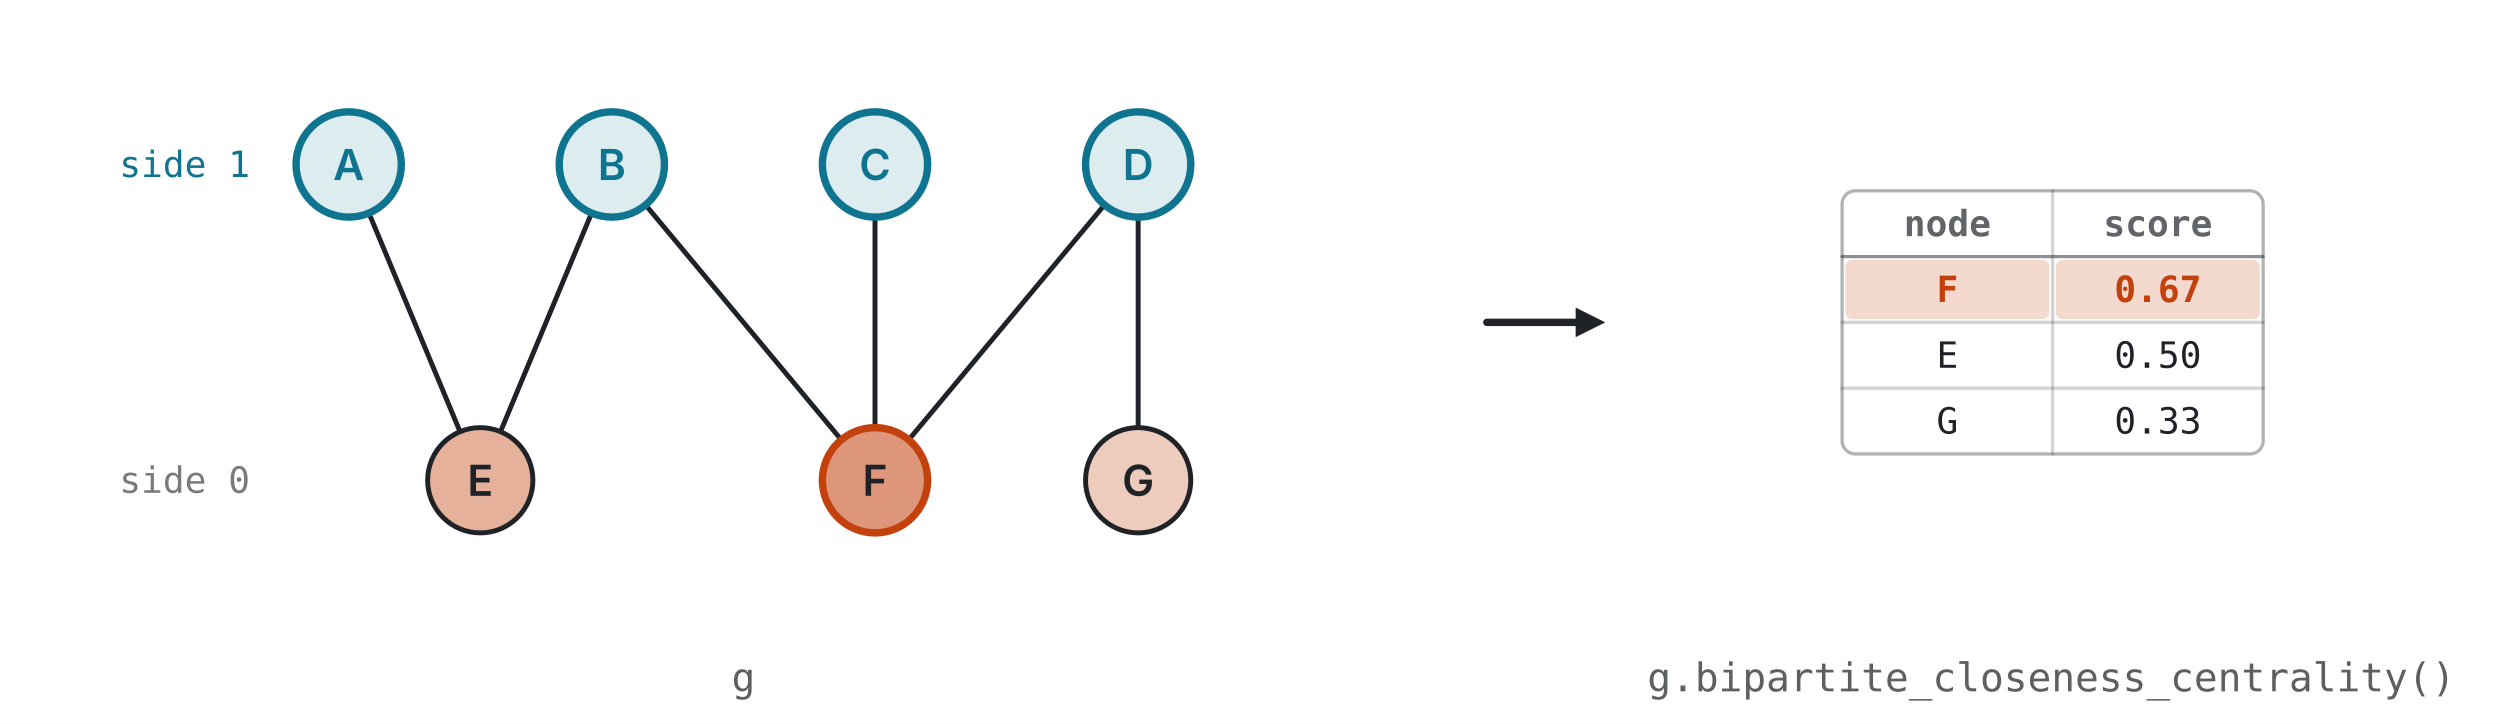
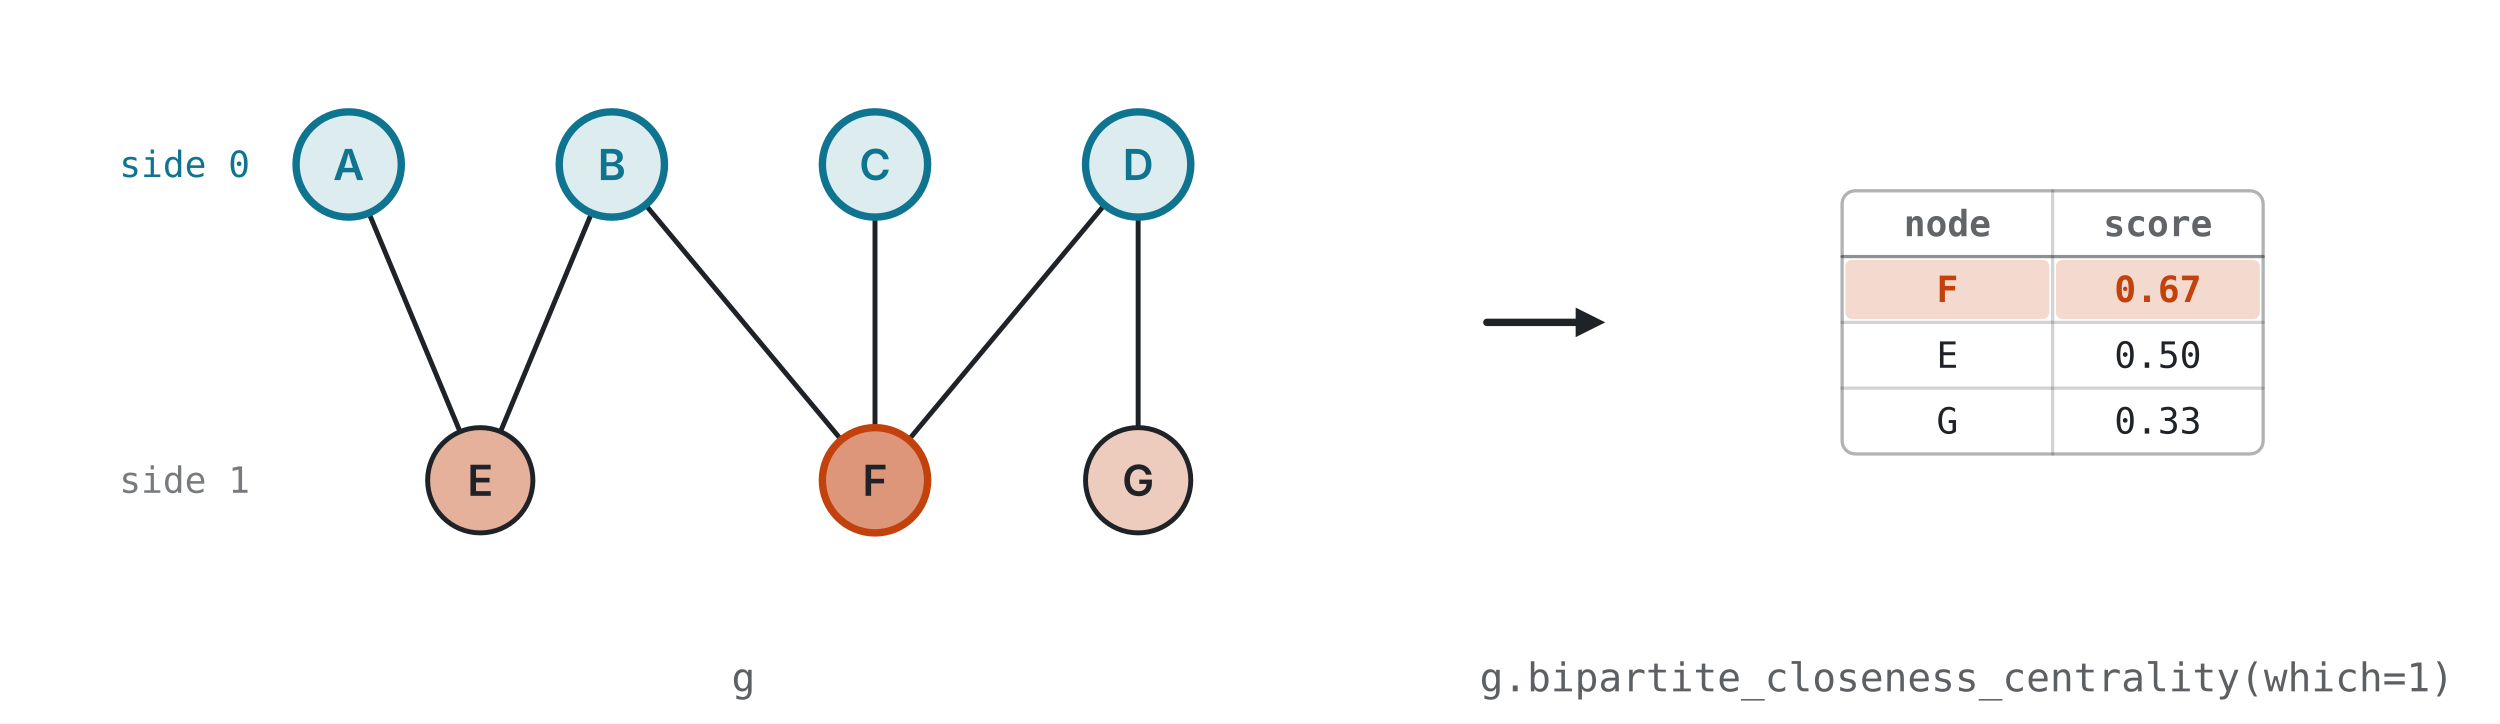
<svg xmlns="http://www.w3.org/2000/svg" viewBox="0 0 760 220" width="760" height="220" role="img" xml:space="preserve">
  <rect width="760" height="220" fill="#ffffff" />
  <rect x="560.0" y="58.0" width="128.0" height="80.0" rx="4" fill="#ffffff" stroke="#1f2328" stroke-opacity="0.35" stroke-width="1" />
  <rect x="561.0" y="79.0" width="62.0" height="18.0" rx="2" fill="#f3d9ce" />
  <rect x="625.0" y="79.0" width="62.0" height="18.0" rx="2" fill="#f3d9ce" />
  <line x1="452.0" y1="98.0" x2="480.0" y2="98.0" stroke="#1f2328" stroke-opacity="1.0" stroke-width="2.25" stroke-linecap="round" />
  <polygon points="488.0,98.0 479.0,102.5 479.0,93.5" fill="#1f2328" fill-opacity="1.0" />
  <line x1="560.0" y1="78.0" x2="688.0" y2="78.0" stroke="#1f2328" stroke-opacity="0.5" stroke-width="1" stroke-linecap="round" />
  <line x1="560.0" y1="98.0" x2="688.0" y2="98.0" stroke="#1f2328" stroke-opacity="0.2" stroke-width="1" stroke-linecap="round" />
  <line x1="560.0" y1="118.0" x2="688.0" y2="118.0" stroke="#1f2328" stroke-opacity="0.2" stroke-width="1" stroke-linecap="round" />
  <line x1="624.0" y1="58.0" x2="624.0" y2="138.0" stroke="#1f2328" stroke-opacity="0.2" stroke-width="1" stroke-linecap="round" />
  <path d="M 112.15 64.77 L 139.85 131.23" fill="none" stroke="#1f2328" stroke-opacity="1" stroke-width="1.5" stroke-linecap="round" />
  <path d="M 179.85 64.77 L 152.15 131.23" fill="none" stroke="#1f2328" stroke-opacity="1" stroke-width="1.5" stroke-linecap="round" />
  <path d="M 196.24 62.29 L 255.76 133.71" fill="none" stroke="#1f2328" stroke-opacity="1" stroke-width="1.5" stroke-linecap="round" />
  <path d="M 266.00 66.00 L 266.00 130.00" fill="none" stroke="#1f2328" stroke-opacity="1" stroke-width="1.5" stroke-linecap="round" />
  <path d="M 335.76 62.29 L 276.24 133.71" fill="none" stroke="#1f2328" stroke-opacity="1" stroke-width="1.5" stroke-linecap="round" />
  <path d="M 346.00 66.00 L 346.00 130.00" fill="none" stroke="#1f2328" stroke-opacity="1" stroke-width="1.5" stroke-linecap="round" />
  <circle cx="106.0" cy="50.0" r="16" fill="#ddecef" stroke="#0e7490" stroke-opacity="1" stroke-width="2.25" />
  <text x="106.0" y="50.0" text-anchor="middle" dominant-baseline="central" font-family="ui-sans-serif, system-ui, -apple-system, 'Segoe UI', sans-serif" font-size="13" font-weight="600" fill="#0e7490" fill-opacity="1">A</text>
  <circle cx="186.0" cy="50.0" r="16" fill="#ddecef" stroke="#0e7490" stroke-opacity="1" stroke-width="2.25" />
  <text x="186.0" y="50.0" text-anchor="middle" dominant-baseline="central" font-family="ui-sans-serif, system-ui, -apple-system, 'Segoe UI', sans-serif" font-size="13" font-weight="600" fill="#0e7490" fill-opacity="1">B</text>
  <circle cx="266.0" cy="50.0" r="16" fill="#ddecef" stroke="#0e7490" stroke-opacity="1" stroke-width="2.25" />
  <text x="266.0" y="50.0" text-anchor="middle" dominant-baseline="central" font-family="ui-sans-serif, system-ui, -apple-system, 'Segoe UI', sans-serif" font-size="13" font-weight="600" fill="#0e7490" fill-opacity="1">C</text>
  <circle cx="346.0" cy="50.0" r="16" fill="#ddecef" stroke="#0e7490" stroke-opacity="1" stroke-width="2.25" />
  <text x="346.0" y="50.0" text-anchor="middle" dominant-baseline="central" font-family="ui-sans-serif, system-ui, -apple-system, 'Segoe UI', sans-serif" font-size="13" font-weight="600" fill="#0e7490" fill-opacity="1">D</text>
  <circle cx="146.0" cy="146.0" r="16" fill="#e6b19b" stroke="#1f2328" stroke-opacity="1" stroke-width="1.5" />
  <text x="146.0" y="146.0" text-anchor="middle" dominant-baseline="central" font-family="ui-sans-serif, system-ui, -apple-system, 'Segoe UI', sans-serif" font-size="13" font-weight="600" fill="#1f2328" fill-opacity="1">E</text>
  <circle cx="266.0" cy="146.0" r="16" fill="#dd9679" stroke="#c2410c" stroke-opacity="1" stroke-width="2.25" />
  <text x="266.0" y="146.0" text-anchor="middle" dominant-baseline="central" font-family="ui-sans-serif, system-ui, -apple-system, 'Segoe UI', sans-serif" font-size="13" font-weight="600" fill="#1f2328" fill-opacity="1">F</text>
  <circle cx="346.0" cy="146.0" r="16" fill="#eeccbd" stroke="#1f2328" stroke-opacity="1" stroke-width="1.5" />
  <text x="346.0" y="146.0" text-anchor="middle" dominant-baseline="central" font-family="ui-sans-serif, system-ui, -apple-system, 'Segoe UI', sans-serif" font-size="13" font-weight="600" fill="#1f2328" fill-opacity="1">G</text>
  <text x="226.0" y="206.0" text-anchor="middle" dominant-baseline="central" font-family="ui-monospace, SFMono-Regular, Menlo, Consolas, monospace" font-size="12" font-weight="400" fill="#1f2328" fill-opacity="0.72">g</text>
-   <text x="623.6" y="206.0" text-anchor="middle" dominant-baseline="central" font-family="ui-monospace, SFMono-Regular, Menlo, Consolas, monospace" font-size="12" font-weight="400" fill="#1f2328" fill-opacity="0.72">g.bipartite_closeness_centrality()</text>
-   <text x="76.0" y="50.0" text-anchor="end" dominant-baseline="central" font-family="ui-monospace, SFMono-Regular, Menlo, Consolas, monospace" font-size="11" font-weight="400" fill="#0e7490" fill-opacity="1.0">side 1</text>
-   <text x="76.0" y="146.0" text-anchor="end" dominant-baseline="central" font-family="ui-monospace, SFMono-Regular, Menlo, Consolas, monospace" font-size="11" font-weight="400" fill="#1f2328" fill-opacity="0.6">side 0</text>
+   <text x="597.9" y="206.0" text-anchor="middle" dominant-baseline="central" font-family="ui-monospace, SFMono-Regular, Menlo, Consolas, monospace" font-size="12" font-weight="400" fill="#1f2328" fill-opacity="0.72">g.bipartite_closeness_centrality(which=1)</text>
+   <text x="76.0" y="50.0" text-anchor="end" dominant-baseline="central" font-family="ui-monospace, SFMono-Regular, Menlo, Consolas, monospace" font-size="11" font-weight="400" fill="#0e7490" fill-opacity="1.0">side 0</text>
+   <text x="76.0" y="146.0" text-anchor="end" dominant-baseline="central" font-family="ui-monospace, SFMono-Regular, Menlo, Consolas, monospace" font-size="11" font-weight="400" fill="#1f2328" fill-opacity="0.6">side 1</text>
  <text x="592.0" y="68.0" text-anchor="middle" dominant-baseline="central" font-family="ui-monospace, SFMono-Regular, Menlo, Consolas, monospace" font-size="11" font-weight="600" fill="#1f2328" fill-opacity="0.7">node</text>
  <text x="656.0" y="68.0" text-anchor="middle" dominant-baseline="central" font-family="ui-monospace, SFMono-Regular, Menlo, Consolas, monospace" font-size="11" font-weight="600" fill="#1f2328" fill-opacity="0.7">score</text>
  <text x="592.0" y="88.0" text-anchor="middle" dominant-baseline="central" font-family="ui-monospace, SFMono-Regular, Menlo, Consolas, monospace" font-size="11" font-weight="600" fill="#c2410c" fill-opacity="1">F</text>
  <text x="656.0" y="88.0" text-anchor="middle" dominant-baseline="central" font-family="ui-monospace, SFMono-Regular, Menlo, Consolas, monospace" font-size="11" font-weight="600" fill="#c2410c" fill-opacity="1">0.67</text>
  <text x="592.0" y="108.0" text-anchor="middle" dominant-baseline="central" font-family="ui-monospace, SFMono-Regular, Menlo, Consolas, monospace" font-size="11" font-weight="400" fill="#1f2328" fill-opacity="1">E</text>
  <text x="656.0" y="108.0" text-anchor="middle" dominant-baseline="central" font-family="ui-monospace, SFMono-Regular, Menlo, Consolas, monospace" font-size="11" font-weight="400" fill="#1f2328" fill-opacity="1">0.50</text>
  <text x="592.0" y="128.0" text-anchor="middle" dominant-baseline="central" font-family="ui-monospace, SFMono-Regular, Menlo, Consolas, monospace" font-size="11" font-weight="400" fill="#1f2328" fill-opacity="1">G</text>
  <text x="656.0" y="128.0" text-anchor="middle" dominant-baseline="central" font-family="ui-monospace, SFMono-Regular, Menlo, Consolas, monospace" font-size="11" font-weight="400" fill="#1f2328" fill-opacity="1">0.33</text>
</svg>
